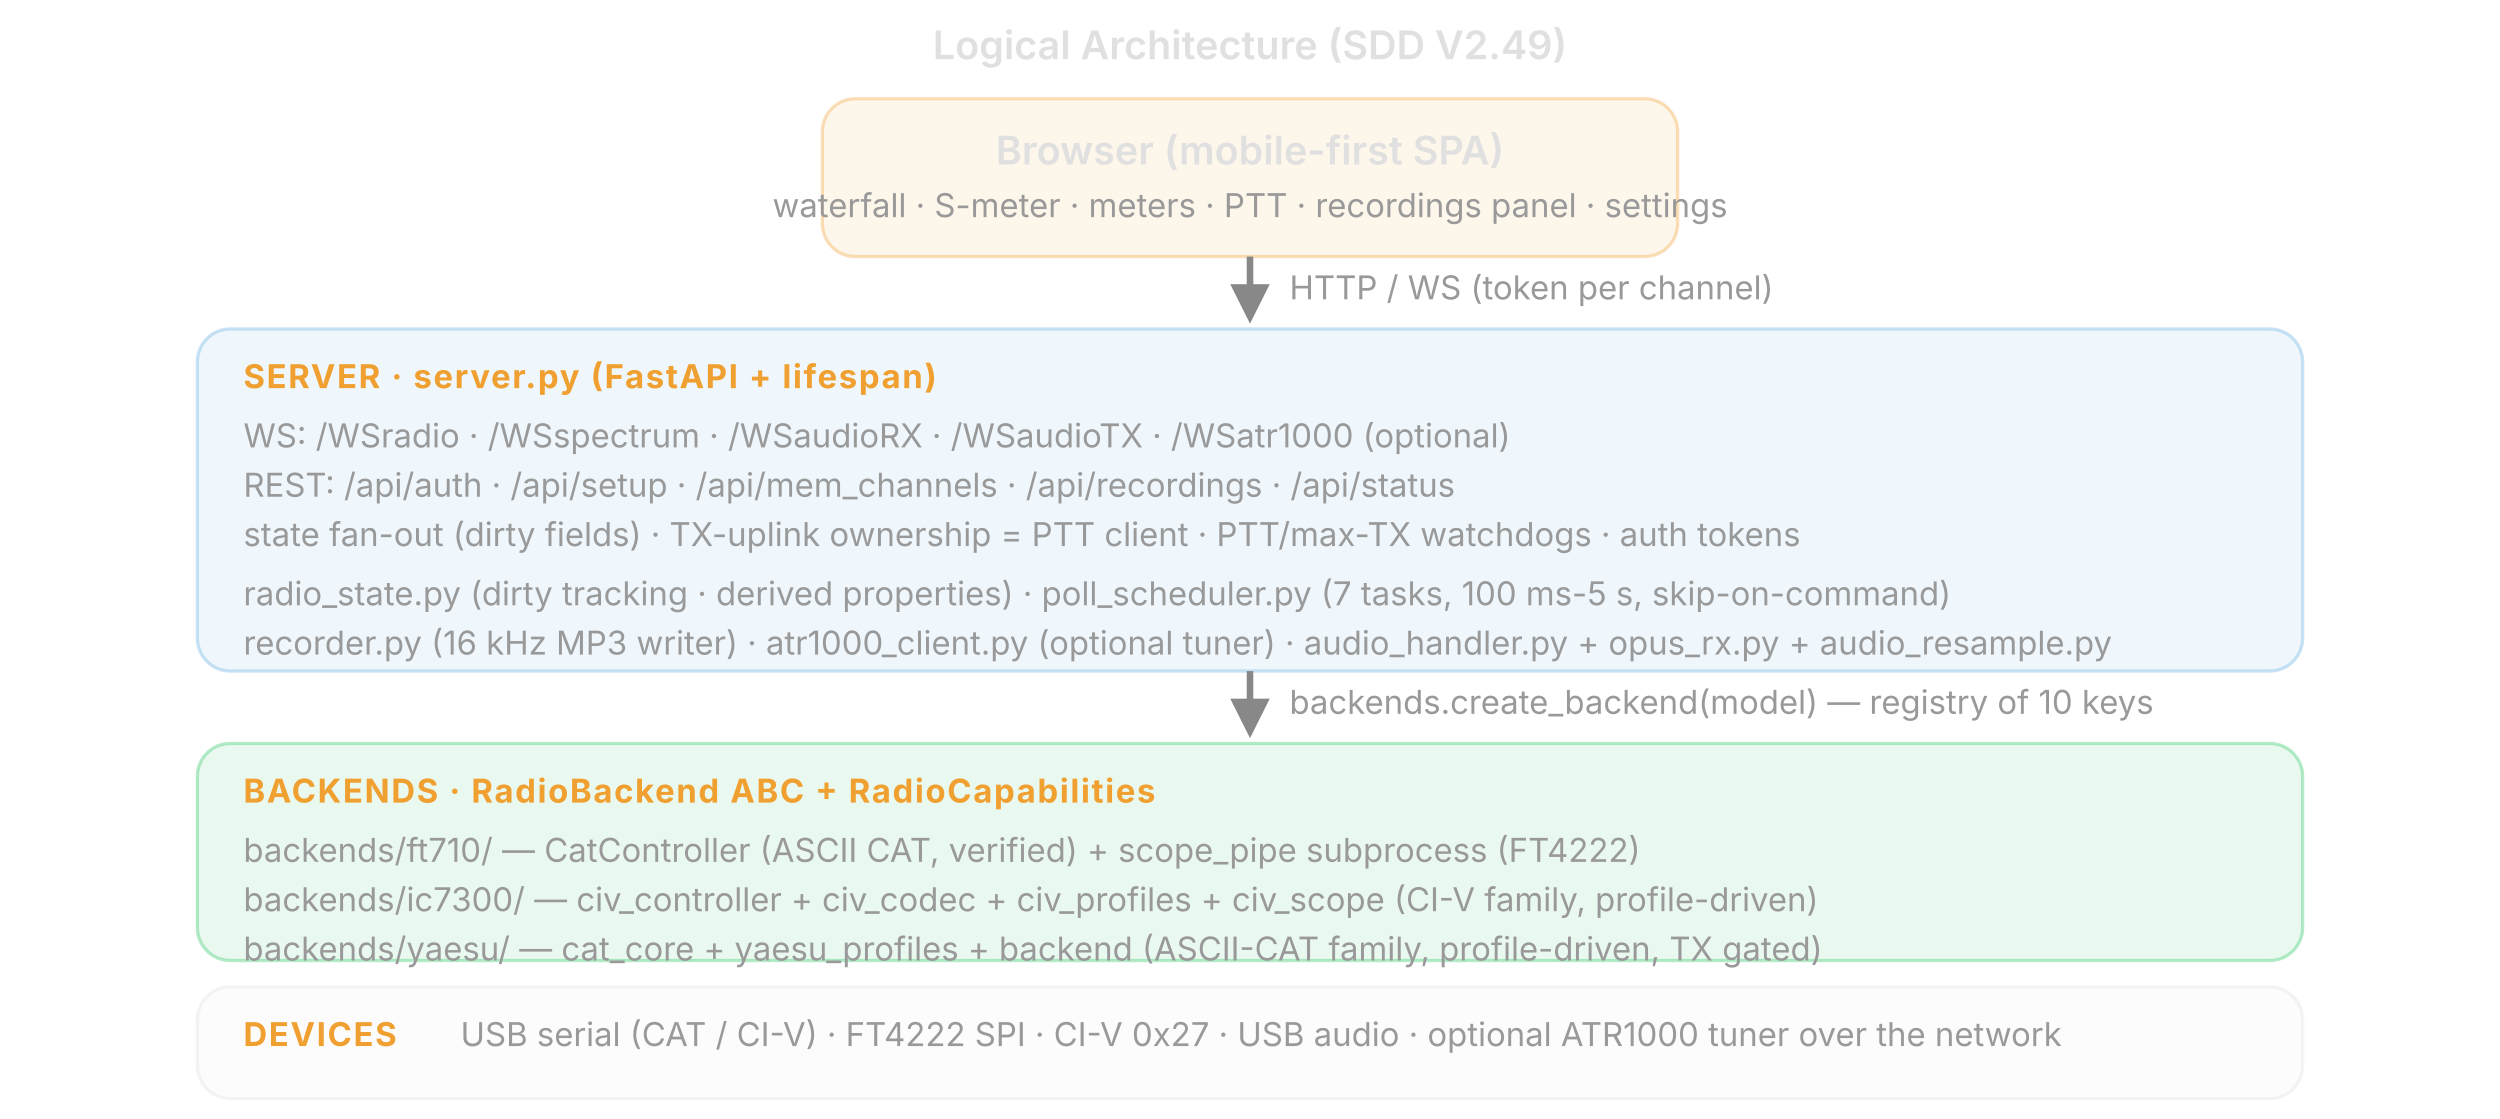
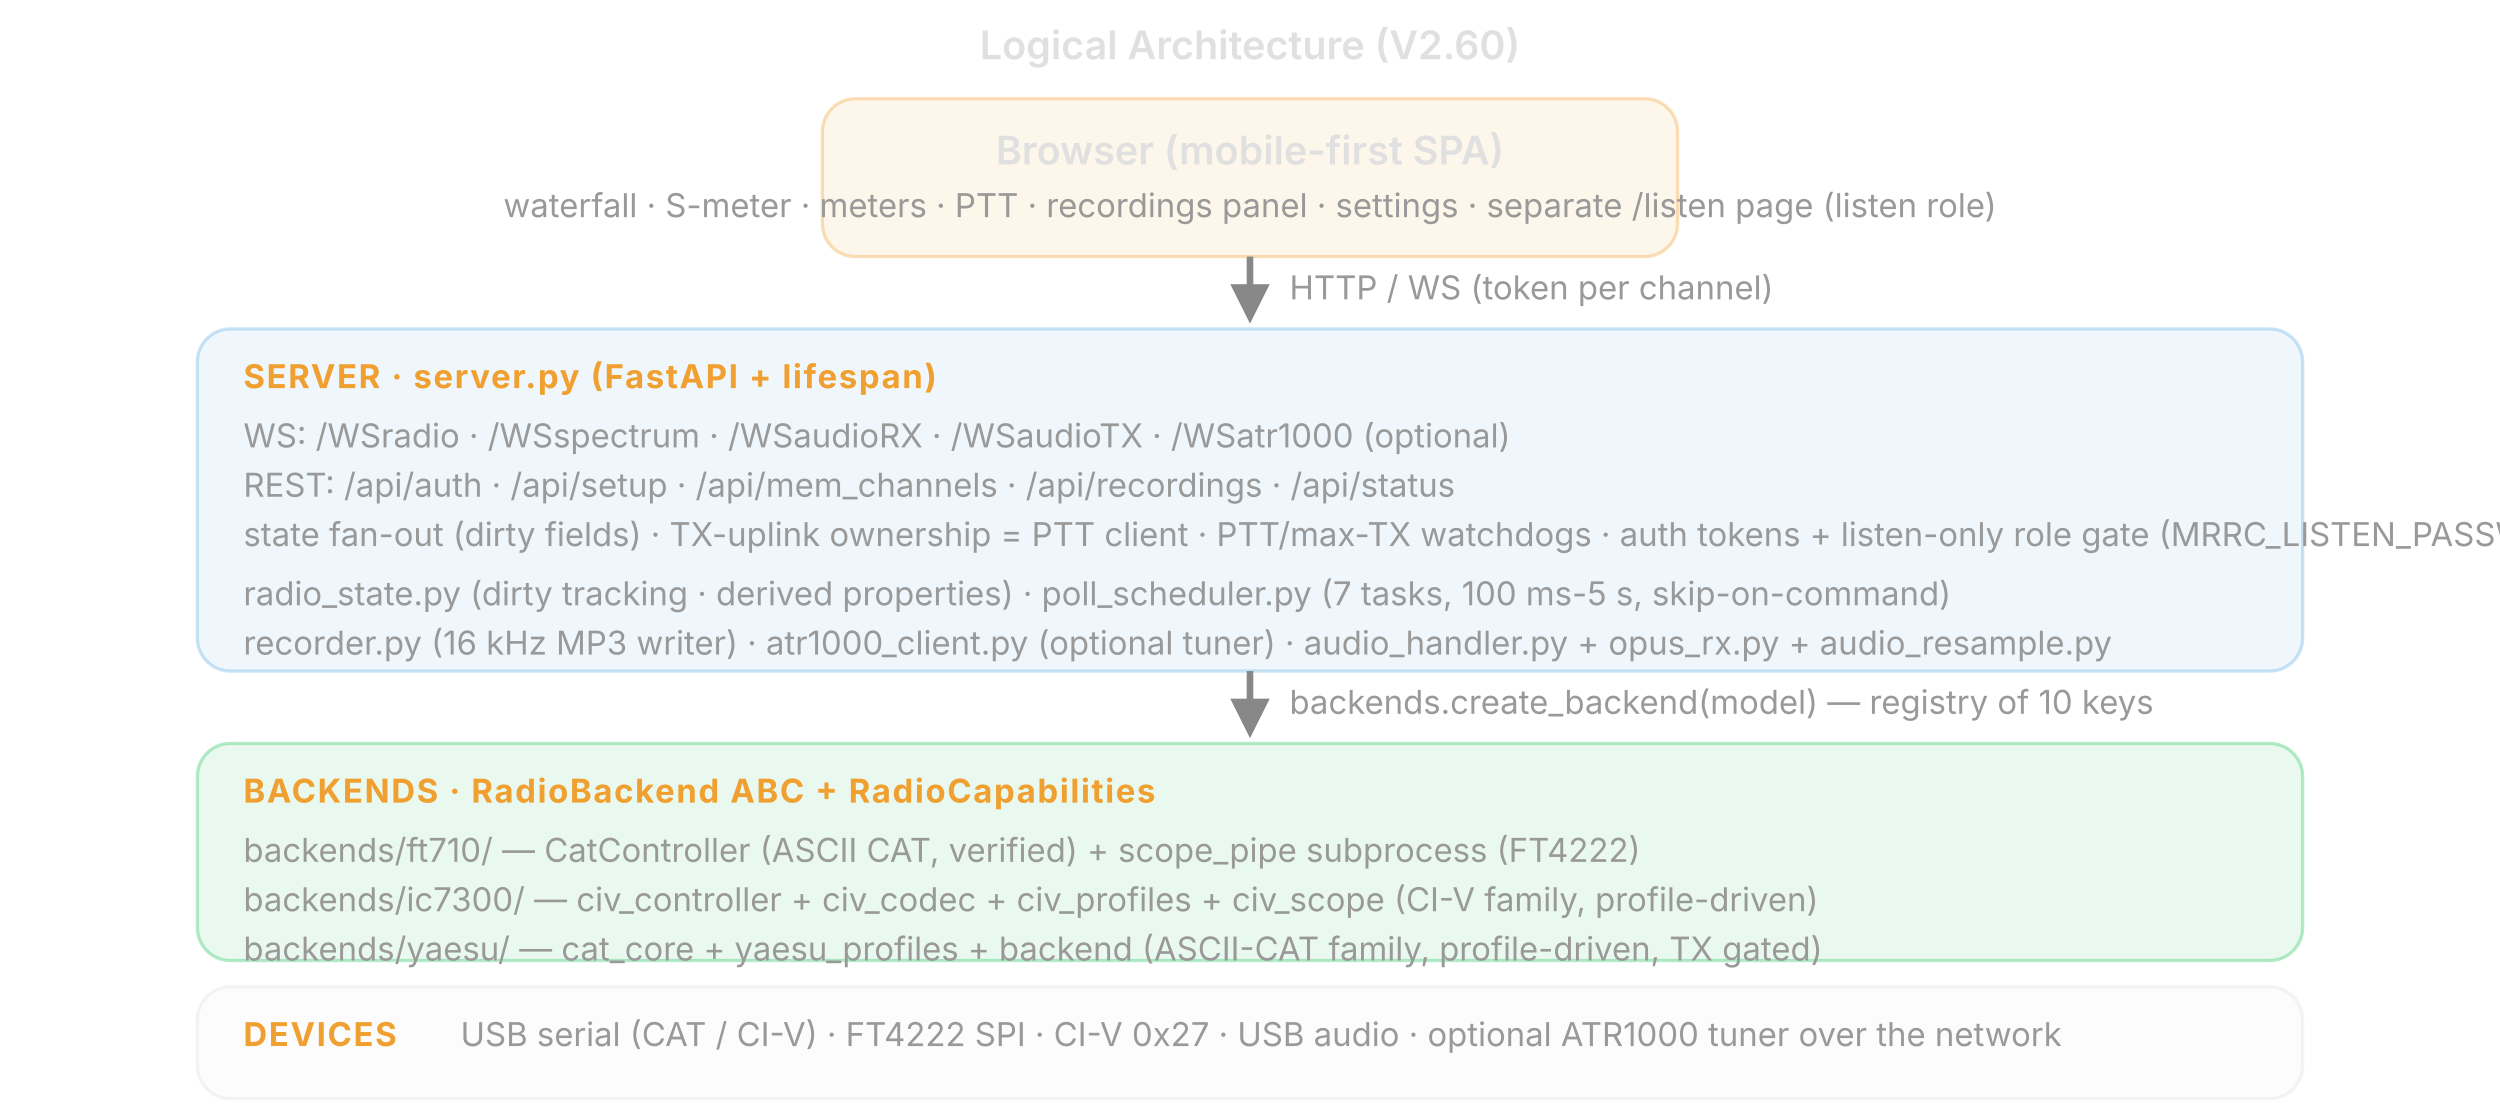
<svg xmlns="http://www.w3.org/2000/svg" viewBox="0 0 760 340">
  <defs>
    <marker id="arr" viewBox="0 0 10 10" refX="8" refY="5" markerWidth="6" markerHeight="6" orient="auto">
      <path d="M0,0 L10,5 L0,10 Z" fill="#888" />
    </marker>
  </defs>
  <style>text{font-family:Inter,-apple-system,sans-serif}.b{fill:#e0e0e0;font-size:12px;font-weight:600}.h{fill:#f0a030;font-size:10px;font-weight:700;letter-spacing:.05em}.m{fill:#999;font-size:10px}.s{fill:#777;font-size:9px}</style>
-   <text x="380" y="18" text-anchor="middle" class="b">Logical Architecture (SDD V2.49)</text>
+   <text x="380" y="18" text-anchor="middle" class="b">Logical Architecture (V2.60)</text>
  <rect x="250" y="30" width="260" height="48" rx="10" fill="#f0a03018" stroke="#f0a03055" />
  <text x="380" y="50" text-anchor="middle" class="b">Browser (mobile-first SPA)</text>
-   <text x="380" y="66" text-anchor="middle" class="m">waterfall · S-meter · meters · PTT · recordings panel · settings</text>
+   <text x="380" y="66" text-anchor="middle" class="m">waterfall · S-meter · meters · PTT · recordings panel · settings · separate /listen page (listen role)</text>
  <line x1="380" y1="78" x2="380" y2="96" stroke="#888" stroke-width="2" marker-end="url(#arr)" />
  <text x="392" y="91" class="m">HTTP / WS (token per channel)</text>
  <rect x="60" y="100" width="640" height="104" rx="10" fill="#5dade218" stroke="#5dade255" />
  <text x="74" y="118" class="h">SERVER · server.py (FastAPI + lifespan)</text>
  <text x="74" y="136" class="m">WS: /WSradio · /WSspectrum · /WSaudioRX · /WSaudioTX · /WSatr1000 (optional)</text>
  <text x="74" y="151" class="m">REST: /api/auth · /api/setup · /api/mem_channels · /api/recordings · /api/status</text>
-   <text x="74" y="166" class="m">state fan-out (dirty fields) · TX-uplink ownership = PTT client · PTT/max-TX watchdogs · auth tokens</text>
+   <text x="74" y="166" class="m">state fan-out (dirty fields) · TX-uplink ownership = PTT client · PTT/max-TX watchdogs · auth tokens + listen-only role gate (MRRC_LISTEN_PASSWORD)</text>
  <text x="74" y="184" class="m">radio_state.py (dirty tracking · derived properties) · poll_scheduler.py (7 tasks, 100 ms-5 s, skip-on-command)</text>
  <text x="74" y="199" class="m">recorder.py (16 kHz MP3 writer) · atr1000_client.py (optional tuner) · audio_handler.py + opus_rx.py + audio_resample.py</text>
  <line x1="380" y1="204" x2="380" y2="222" stroke="#888" stroke-width="2" marker-end="url(#arr)" />
  <text x="392" y="217" class="m">backends.create_backend(model) — registry of 10 keys</text>
  <rect x="60" y="226" width="640" height="66" rx="10" fill="#22c55e18" stroke="#22c55e55" />
  <text x="74" y="244" class="h">BACKENDS · RadioBackend ABC + RadioCapabilities</text>
  <text x="74" y="262" class="m">backends/ft710/ — CatController (ASCII CAT, verified) + scope_pipe subprocess (FT4222)</text>
  <text x="74" y="277" class="m">backends/ic7300/ — civ_controller + civ_codec + civ_profiles + civ_scope (CI-V family, profile-driven)</text>
  <text x="74" y="292" class="m">backends/yaesu/ — cat_core + yaesu_profiles + backend (ASCII-CAT family, profile-driven, TX gated)</text>
  <rect x="60" y="300" width="640" height="34" rx="10" fill="#e0e0e018" stroke="#e0e0e055" />
  <text x="74" y="318" class="h">DEVICES</text>
  <text x="140" y="318" class="m">USB serial (CAT / CI-V) · FT4222 SPI · CI-V 0x27 · USB audio · optional ATR1000 tuner over the network</text>
</svg>
